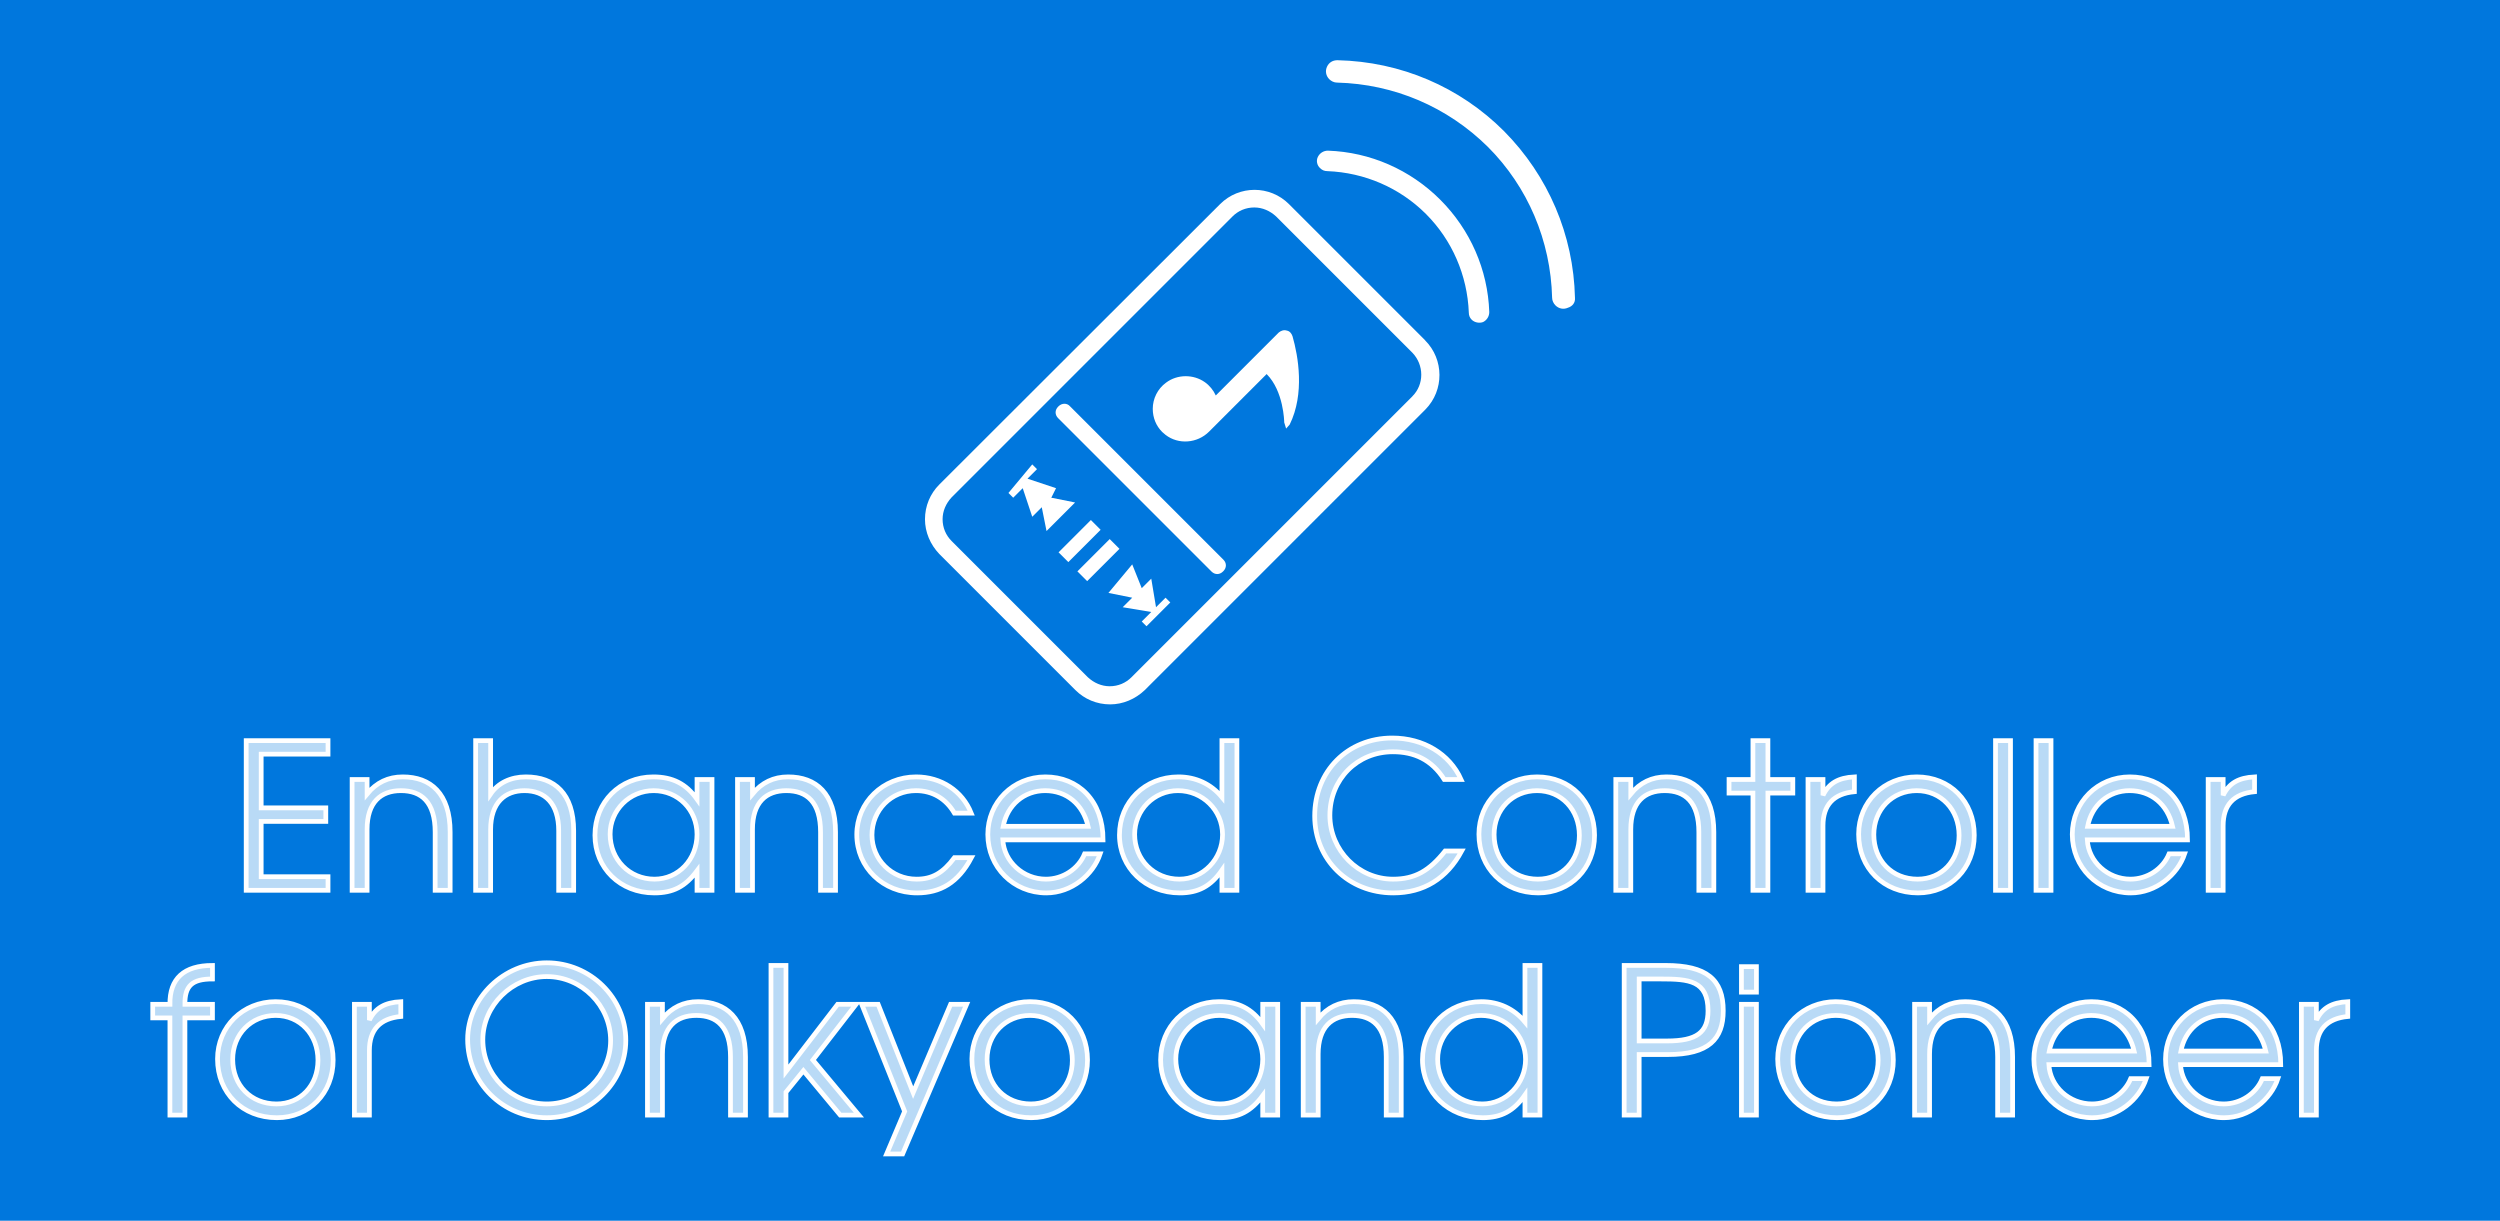
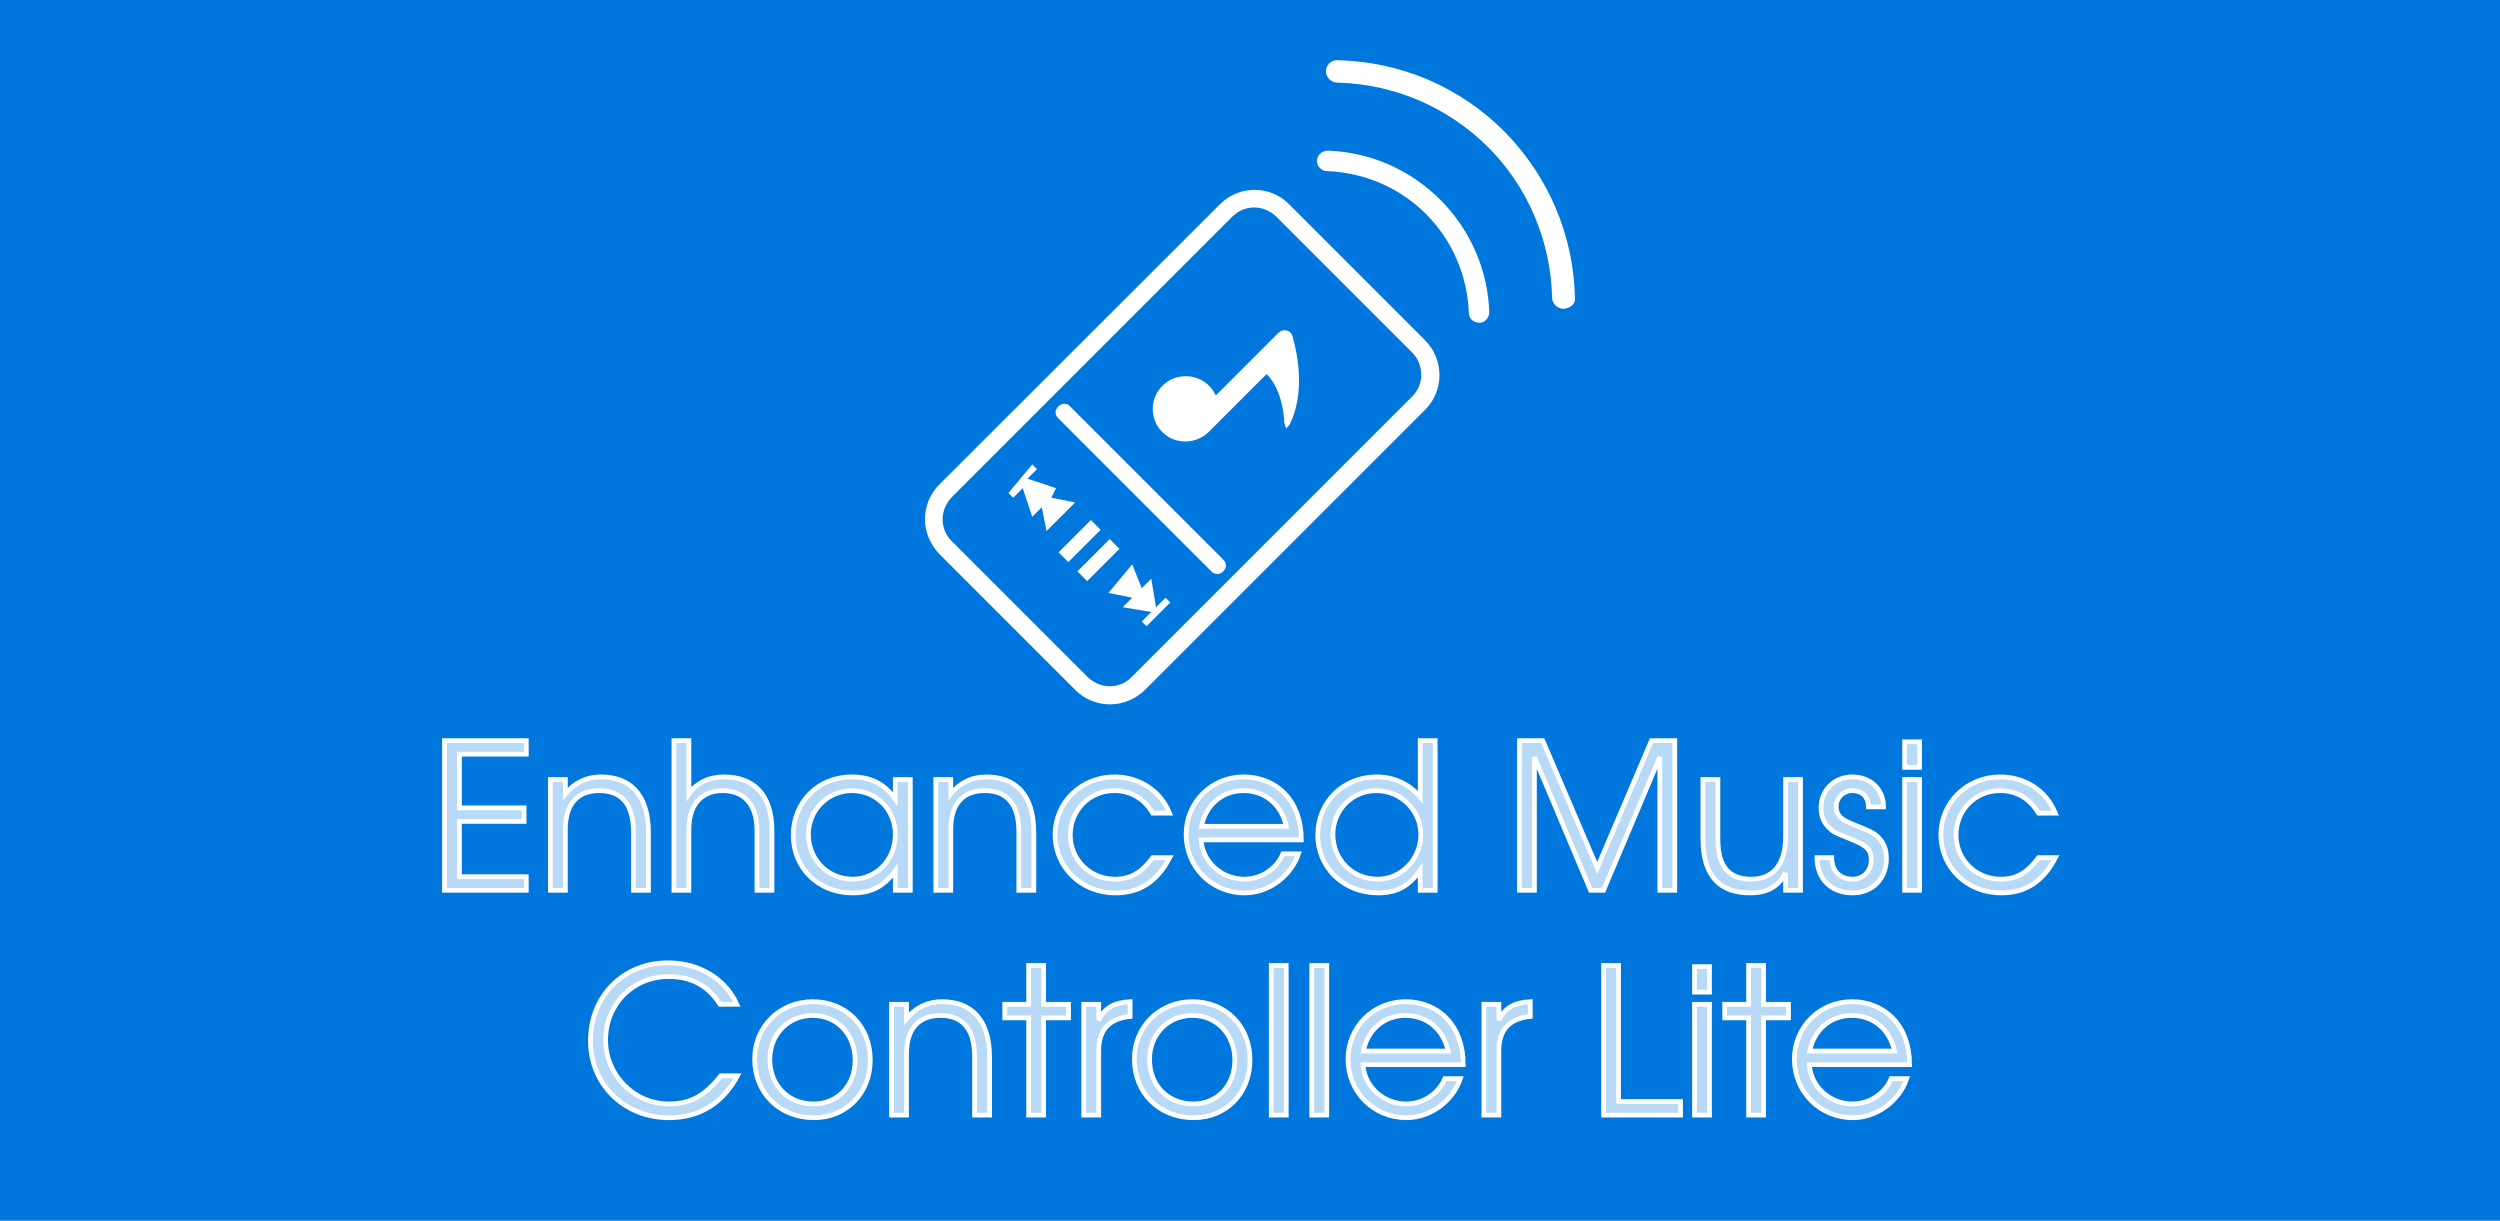
<svg xmlns="http://www.w3.org/2000/svg" version="1.1" viewBox="0 0 1024 500" xml:space="preserve" id="svg38">
  <defs id="defs42" />
  <style type="text/css" id="style2">
	.st0{fill:#fff;}
</style>
  <rect width="1024" height="500" fill="#07d" id="rect4" />
  <g id="g879" transform="translate(8.756944)">
    <path class="st0" d="M 575,139.4 519.2,83.6 c -7.785,-7.785 -20.4,-7.785 -28.2,0 L 375.95,198.5 c -3.69,3.69 -5.835,8.745 -5.835,14.19 0,5.25 2.145,10.305 5.835,14.19 l 55.8,55.8 c 3.69,3.69 8.745,5.835 14.19,5.835 5.25,0 10.305,-2.145 14.19,-5.835 L 575.18,167.63 c 7.59,-7.785 7.59,-20.4 -0.195,-28.2 z M 569.75,162.35 454.7,277.4 c -2.34,2.34 -5.445,3.69 -8.94,3.69 -3.3,0 -6.42,-1.361 -8.94,-3.69 l -55.8,-55.8 c -2.34,-2.34 -3.69,-5.445 -3.69,-8.94 0,-3.3 1.361,-6.42 3.69,-8.94 L 496.07,88.67 c 2.34,-2.34 5.445,-3.69 8.94,-3.69 3.3,0 6.42,1.361 8.94,3.69 l 55.8,55.8 c 4.86,5.055 4.86,13.035 0,17.85 z" id="path6" style="fill:#ffffff;stroke-width:1.5" />
    <g transform="matrix(1.95,0,0,1.95,-71.5,-74.983)" id="g16">
      <rect class="st0" transform="matrix(0.707,-0.707,0.707,0.707,-31.1,228)" x="254" y="150" width="9.6" height="2.9" id="rect8" style="fill:#ffffff" />
      <rect class="st0" transform="matrix(0.707,-0.707,0.707,0.707,-32.8,232)" x="258" y="154" width="9.6" height="2.9" id="rect10" style="fill:#ffffff" />
      <polygon class="st0" points="277,164 275,166 274,160 272,162 270,157 265,163 270,164 268,166 274,167 272,169 273,170 278,165 " id="polygon12" style="fill:#ffffff" />
      <polygon class="st0" points="253,143 254,141 248,139 250,137 249,136 244,142 245,143 247,141 249,147 251,145 252,150 258,144 " id="polygon14" style="fill:#ffffff" />
    </g>
    <path class="st0" d="m 519.5,173.9 c 6.225,-12.645 3.495,-28.05 1.167,-36.15 -0.389,-1.167 -1.167,-2.145 -2.34,-2.34 -1.167,-0.389 -2.34,0 -3.3,0.778 l -25.8,25.8 c -0.972,-2.145 -2.535,-4.08 -4.47,-5.445 -4.665,-3.3 -11.28,-3.3 -15.9,0.195 -3.495,2.535 -5.445,6.615 -5.445,10.695 0,3.69 1.361,7.005 3.885,9.525 0.389,0.389 0.972,0.778 1.361,1.167 5.25,4.08 13.035,3.495 17.85,-1.361 l 23.55,-23.55 c 7.005,7.005 7.2,19.5 7.2,19.8 l 0.778,2.535 z" id="path18" style="fill:#ffffff;stroke-width:1.5" />
    <path class="st0" d="m 429.5,166.4 62.85,62.85 c 1.361,1.361 1.361,3.3 0,4.665 l -0.195,0.195 c -1.361,1.361 -3.3,1.361 -4.665,0 l -62.85,-62.85 c -1.361,-1.361 -1.361,-3.3 0,-4.665 l 0.195,-0.195 c 1.361,-1.361 3.495,-1.361 4.665,0 z" id="path20" style="fill:#ffffff;stroke-width:1.5" />
    <g transform="matrix(1.95,0,0,1.95,-71.5,-74.983)" id="g26">
      <path class="st0" d="m 345,104 c -0.3,-8.9 -4,-17.3 -10.3,-23.6 -6.3,-6.3 -14.7,-10 -23.6,-10.3 -0.9,0 -1.7,0.5 -2.1,1.3 -0.4,0.8 -0.2,1.8 0.5,2.4 0.4,0.4 0.9,0.6 1.5,0.6 7.8,0.3 15.2,3.5 20.7,9 5.5,5.5 8.7,12.9 9,20.7 0,0.6 0.2,1.1 0.6,1.5 0.6,0.6 1.6,0.8 2.4,0.5 0.8,-0.4 1.3,-1.2 1.3,-2.1 z" id="path22" style="fill:#ffffff" />
      <path class="st0" d="m 363,101 c -0.3,-13.2 -5.6,-25.6 -14.9,-35 -9.3,-9.3 -21.7,-14.6 -35,-14.9 -1,0 -1.8,0.5 -2.2,1.4 -0.4,0.9 -0.2,1.9 0.5,2.6 0.4,0.4 1,0.7 1.6,0.7 12,0.3 23.2,5.1 31.7,13.5 8.4,8.4 13.2,19.7 13.5,31.7 0,0.6 0.3,1.2 0.7,1.6 0.7,0.7 1.7,0.9 2.6,0.5 1,-0.3 1.6,-1.1 1.5,-2.1 z" id="path24" style="fill:#ffffff" />
    </g>
  </g>
-   <text id="text30" xml:space="preserve" style="font-size:186px;line-height:1.25;font-family:sans-serif;letter-spacing:0px;word-spacing:0px;fill:#ffffff;fill-opacity:0.725;stroke:#ffffff;stroke-width:1.95" word-spacing="0px" letter-spacing="0px" font-size="124px" y="364.663" x="94.543">
-     <tspan style="font-size:82.95px;font-family:'TeX Gyre Adventor';fill:#ffffff;fill-opacity:0.725;stroke:#ffffff;stroke-width:1.95" id="tspan28" font-size="55.3px" y="364.663" x="94.543">Enhanced Controller</tspan>
+   <text id="text30" xml:space="preserve" style="font-size:186px;line-height:1.25;font-family:sans-serif;letter-spacing:0px;word-spacing:0px;fill:#ffffff;fill-opacity:0.725;stroke:#ffffff;stroke-width:1.95" word-spacing="0px" letter-spacing="0px" font-size="124px" y="364.663" x="175.763">
+     <tspan style="font-size:82.95px;font-family:'TeX Gyre Adventor';fill:#ffffff;fill-opacity:0.725;stroke:#ffffff;stroke-width:1.95" id="tspan28" font-size="55.3px" y="364.663" x="175.763">Enhanced Music</tspan>
  </text>
-   <text id="text34" xml:space="preserve" style="font-size:186px;line-height:1.25;font-family:sans-serif;letter-spacing:0px;word-spacing:0px;fill:#ffffff;fill-opacity:0.725;stroke:#ffffff;stroke-width:1.95" word-spacing="0px" letter-spacing="0px" font-size="124px" y="456.736" x="61.227">
-     <tspan style="font-size:82.95px;font-family:'TeX Gyre Adventor';fill:#ffffff;fill-opacity:0.725;stroke:#ffffff;stroke-width:1.95" id="tspan32" font-size="55.3px" y="456.736" x="61.227">for Onkyo and Pioneer</tspan>
-     <tspan style="font-size:82.95px;font-family:'TeX Gyre Adventor';fill:#ffffff;fill-opacity:0.725;stroke:#ffffff;stroke-width:1.95" font-size="55.3px" y="456.736" x="61.227" id="tspan866" />
+   <text id="text34" xml:space="preserve" style="font-size:186px;line-height:1.25;font-family:sans-serif;letter-spacing:0px;word-spacing:0px;fill:#ffffff;fill-opacity:0.725;stroke:#ffffff;stroke-width:1.95" word-spacing="0px" letter-spacing="0px" font-size="124px" y="456.736" x="238.183">
+     <tspan style="font-size:82.95px;font-family:'TeX Gyre Adventor';fill:#ffffff;fill-opacity:0.725;stroke:#ffffff;stroke-width:1.95" id="tspan32" font-size="55.3px" y="456.736" x="238.183">Controller Lite</tspan>
  </text>
</svg>
